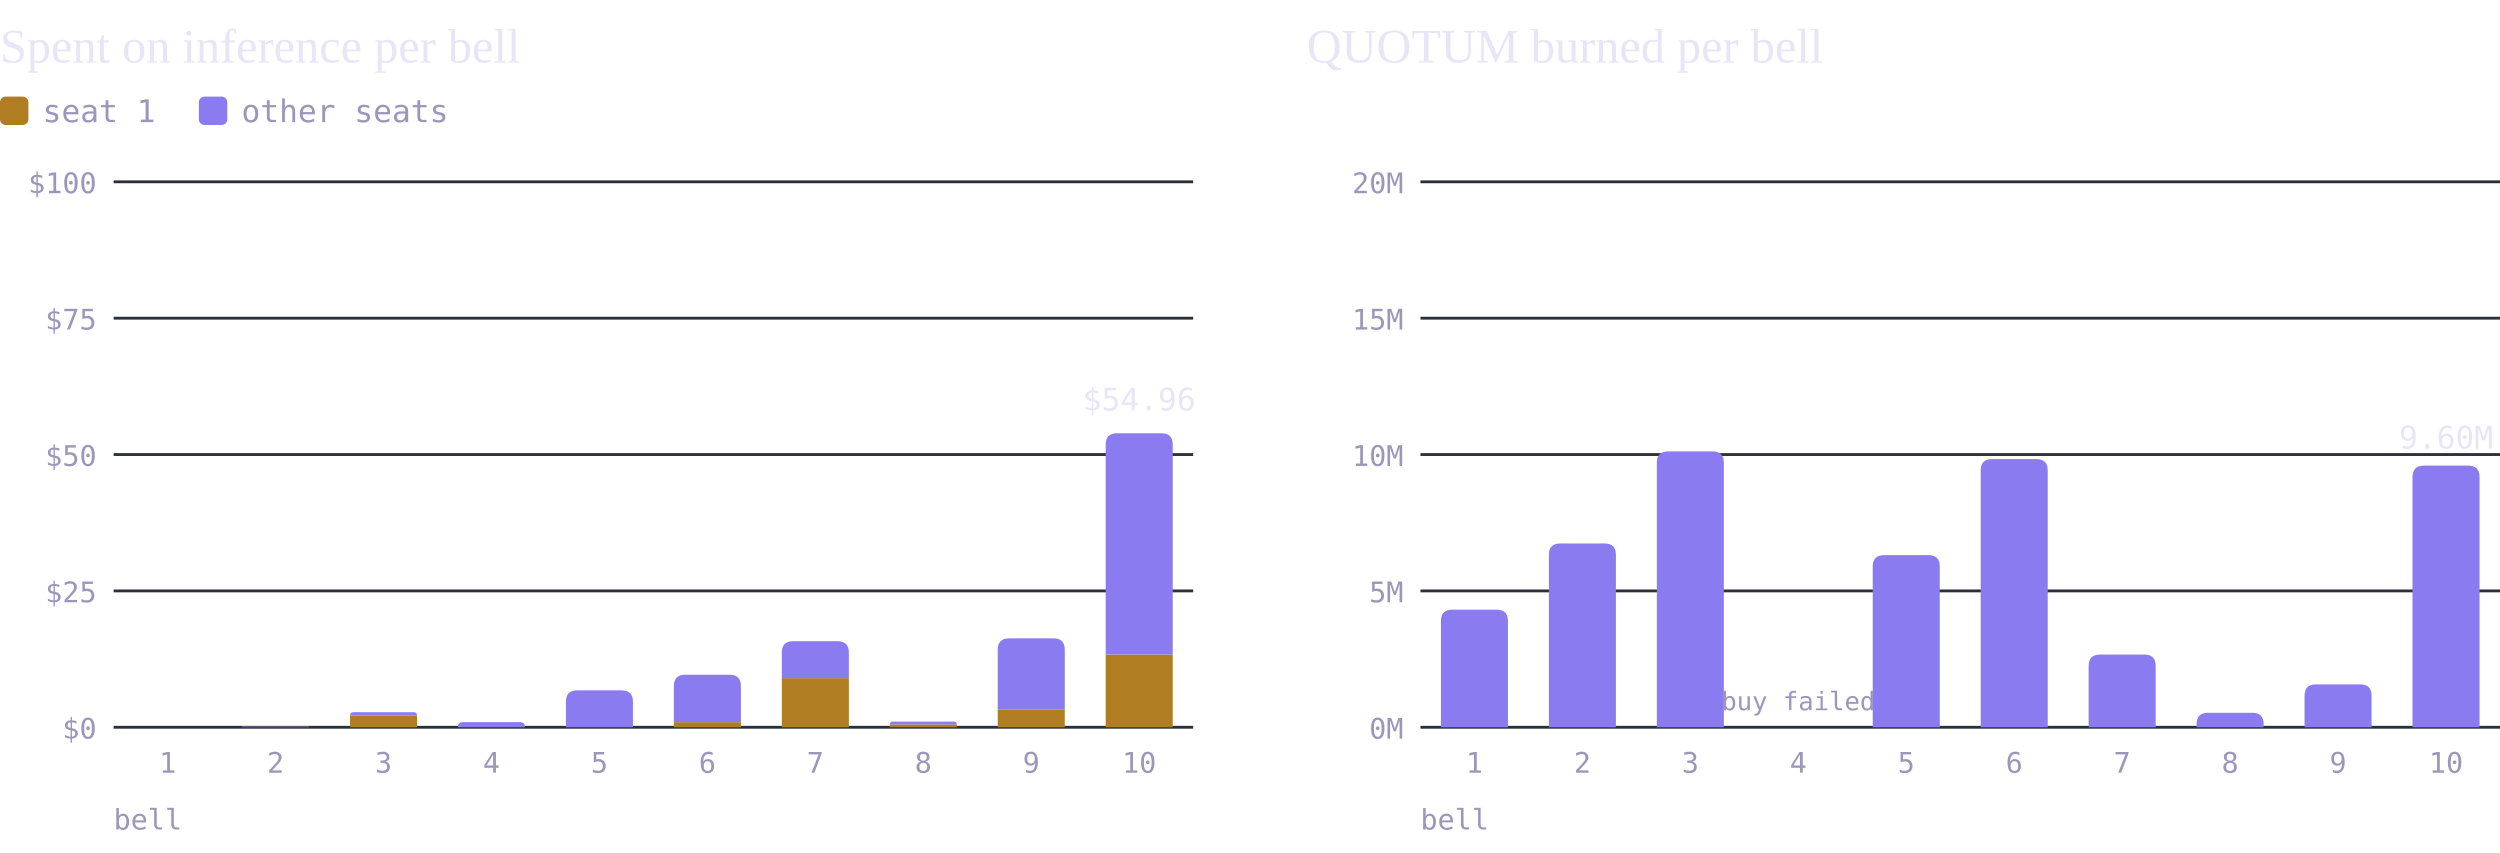
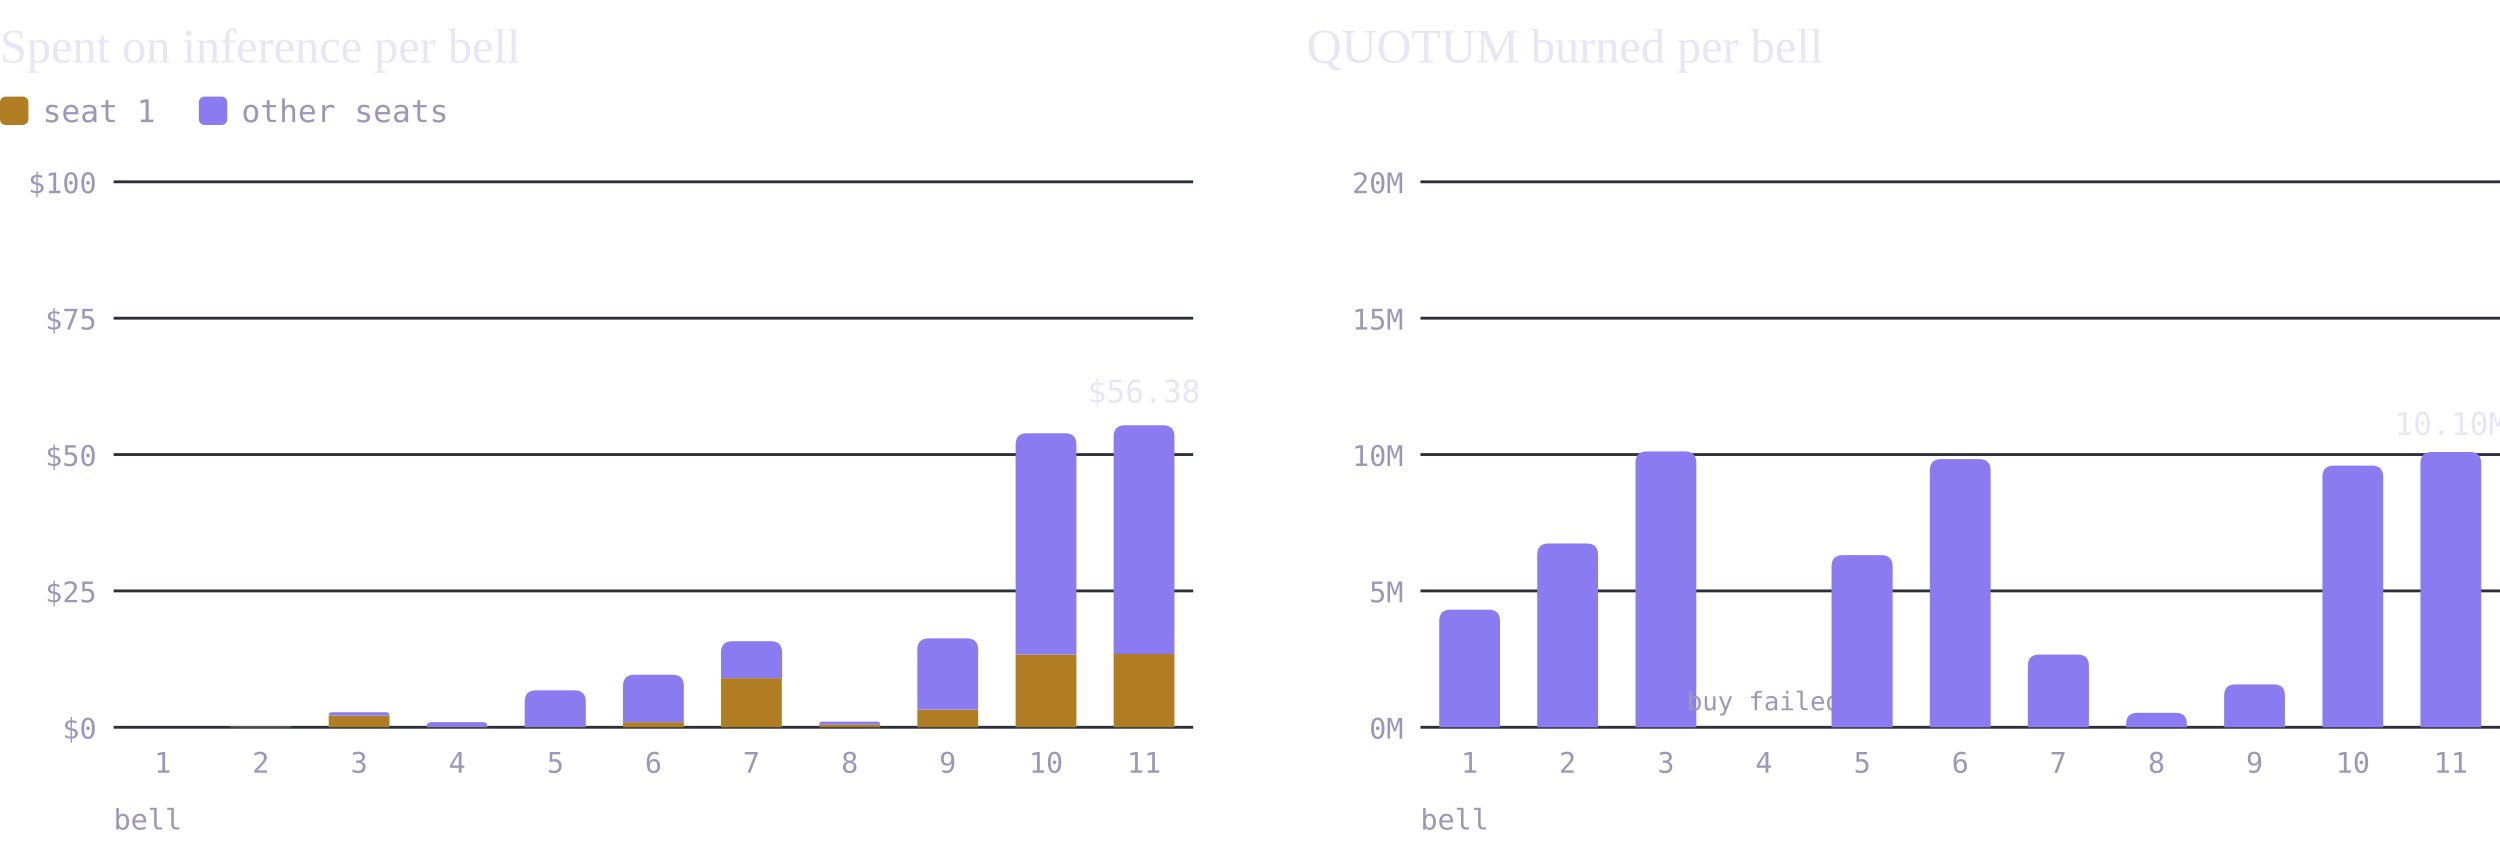
- <svg xmlns="http://www.w3.org/2000/svg" viewBox="0 0 880 300" width="880" height="300" role="img" aria-label="quotum bells 1 to 10: inference spent and QUOTUM burned per bell">
+ <svg xmlns="http://www.w3.org/2000/svg" viewBox="0 0 880 300" width="880" height="300" role="img" aria-label="quotum bells 1 to 11: inference spent and QUOTUM burned per bell">
  <text x="0" y="22" font-family="Georgia,'Times New Roman',serif" font-size="17" fill="#e8e5f7">Spent on inference per bell</text>
  <rect x="0" y="34" width="10" height="10" rx="2" fill="#b07d22" />
  <text x="15" y="43" font-family="ui-monospace,SFMono-Regular,Menlo,monospace" font-size="11" fill="#9c97ba">seat 1</text>
  <rect x="70" y="34" width="10" height="10" rx="2" fill="#8a7cf0" />
  <text x="85" y="43" font-family="ui-monospace,SFMono-Regular,Menlo,monospace" font-size="11" fill="#9c97ba">other seats</text>
  <line x1="40" x2="420" y1="256.0" y2="256.0" stroke="#2a2f3a" stroke-width="1" />
  <text x="34" y="260.0" text-anchor="end" font-family="ui-monospace,SFMono-Regular,Menlo,monospace" font-size="10" fill="#9c97ba">$0</text>
  <line x1="40" x2="420" y1="208.0" y2="208.0" stroke="#2a2f3a" stroke-width="1" />
  <text x="34" y="212.0" text-anchor="end" font-family="ui-monospace,SFMono-Regular,Menlo,monospace" font-size="10" fill="#9c97ba">$25</text>
  <line x1="40" x2="420" y1="160.0" y2="160.0" stroke="#2a2f3a" stroke-width="1" />
  <text x="34" y="164.0" text-anchor="end" font-family="ui-monospace,SFMono-Regular,Menlo,monospace" font-size="10" fill="#9c97ba">$50</text>
  <line x1="40" x2="420" y1="112.0" y2="112.0" stroke="#2a2f3a" stroke-width="1" />
  <text x="34" y="116.0" text-anchor="end" font-family="ui-monospace,SFMono-Regular,Menlo,monospace" font-size="10" fill="#9c97ba">$75</text>
  <line x1="40" x2="420" y1="64.0" y2="64.0" stroke="#2a2f3a" stroke-width="1" />
  <text x="34" y="68.0" text-anchor="end" font-family="ui-monospace,SFMono-Regular,Menlo,monospace" font-size="10" fill="#9c97ba">$100</text>
-   <path d="M47.2,256.0 V256.0 Q47.2,256.0 47.2,256.0 H70.8 Q70.8,256.0 70.8,256.0 V256.0 Z" fill="#b07d22" />
-   <text x="59.0" y="272" text-anchor="middle" font-family="ui-monospace,SFMono-Regular,Menlo,monospace" font-size="10" fill="#9c97ba">1</text>
-   <rect x="85.2" y="255.8" width="23.6" height="0.2" fill="#b07d22" />
-   <path d="M85.2,255.8 V255.8 Q85.2,255.7 85.3,255.7 H108.7 Q108.8,255.7 108.8,255.8 V255.8 Z" fill="#8a7cf0" />
-   <text x="97.0" y="272" text-anchor="middle" font-family="ui-monospace,SFMono-Regular,Menlo,monospace" font-size="10" fill="#9c97ba">2</text>
-   <rect x="123.2" y="251.9" width="23.6" height="4.1" fill="#b07d22" />
-   <path d="M123.2,251.9 V251.9 Q123.2,250.7 124.4,250.7 H145.6 Q146.8,250.7 146.8,251.9 V251.9 Z" fill="#8a7cf0" />
-   <text x="135.0" y="272" text-anchor="middle" font-family="ui-monospace,SFMono-Regular,Menlo,monospace" font-size="10" fill="#9c97ba">3</text>
-   <rect x="161.2" y="255.9" width="23.6" height="0.1" fill="#b07d22" />
-   <path d="M161.2,255.9 V255.9 Q161.2,254.2 163.0,254.2 H183.0 Q184.8,254.2 184.8,255.9 V255.9 Z" fill="#8a7cf0" />
-   <text x="173.0" y="272" text-anchor="middle" font-family="ui-monospace,SFMono-Regular,Menlo,monospace" font-size="10" fill="#9c97ba">4</text>
-   <rect x="199.2" y="255.9" width="23.6" height="0.1" fill="#b07d22" />
-   <path d="M199.2,255.9 V247.0 Q199.2,243.0 203.2,243.0 H218.8 Q222.8,243.0 222.8,247.0 V255.9 Z" fill="#8a7cf0" />
-   <text x="211.0" y="272" text-anchor="middle" font-family="ui-monospace,SFMono-Regular,Menlo,monospace" font-size="10" fill="#9c97ba">5</text>
-   <rect x="237.2" y="254.2" width="23.6" height="1.8" fill="#b07d22" />
-   <path d="M237.2,254.2 V241.5 Q237.2,237.5 241.2,237.5 H256.8 Q260.8,237.5 260.8,241.5 V254.2 Z" fill="#8a7cf0" />
-   <text x="249.0" y="272" text-anchor="middle" font-family="ui-monospace,SFMono-Regular,Menlo,monospace" font-size="10" fill="#9c97ba">6</text>
-   <rect x="275.2" y="238.7" width="23.6" height="17.3" fill="#b07d22" />
-   <path d="M275.2,238.7 V229.7 Q275.2,225.7 279.2,225.7 H294.8 Q298.8,225.7 298.8,229.7 V238.7 Z" fill="#8a7cf0" />
-   <text x="287.0" y="272" text-anchor="middle" font-family="ui-monospace,SFMono-Regular,Menlo,monospace" font-size="10" fill="#9c97ba">7</text>
-   <rect x="313.2" y="255.0" width="23.6" height="1.0" fill="#b07d22" />
-   <path d="M313.2,255.0 V255.0 Q313.2,254.0 314.3,254.0 H335.7 Q336.8,254.0 336.8,255.0 V255.0 Z" fill="#8a7cf0" />
-   <text x="325.0" y="272" text-anchor="middle" font-family="ui-monospace,SFMono-Regular,Menlo,monospace" font-size="10" fill="#9c97ba">8</text>
-   <rect x="351.2" y="249.8" width="23.6" height="6.2" fill="#b07d22" />
-   <path d="M351.2,249.8 V228.7 Q351.2,224.7 355.2,224.7 H370.8 Q374.8,224.7 374.8,228.7 V249.8 Z" fill="#8a7cf0" />
-   <text x="363.0" y="272" text-anchor="middle" font-family="ui-monospace,SFMono-Regular,Menlo,monospace" font-size="10" fill="#9c97ba">9</text>
-   <rect x="389.2" y="230.4" width="23.6" height="25.6" fill="#b07d22" />
-   <path d="M389.2,230.4 V156.5 Q389.2,152.5 393.2,152.5 H408.8 Q412.8,152.5 412.8,156.5 V230.4 Z" fill="#8a7cf0" />
-   <text x="401.0" y="272" text-anchor="middle" font-family="ui-monospace,SFMono-Regular,Menlo,monospace" font-size="10" fill="#9c97ba">10</text>
-   <text x="401.0" y="144.5" text-anchor="middle" font-family="ui-monospace,SFMono-Regular,Menlo,monospace" font-size="11" fill="#e8e5f7">$54.96</text>
+   <path d="M46.6,256.0 V256.0 Q46.6,256.0 46.6,256.0 H68.0 Q68.0,256.0 68.0,256.0 V256.0 Z" fill="#b07d22" />
+   <text x="57.3" y="272" text-anchor="middle" font-family="ui-monospace,SFMono-Regular,Menlo,monospace" font-size="10" fill="#9c97ba">1</text>
+   <rect x="81.1" y="255.8" width="21.4" height="0.2" fill="#b07d22" />
+   <path d="M81.1,255.8 V255.8 Q81.1,255.7 81.2,255.7 H102.5 Q102.5,255.7 102.5,255.8 V255.8 Z" fill="#8a7cf0" />
+   <text x="91.8" y="272" text-anchor="middle" font-family="ui-monospace,SFMono-Regular,Menlo,monospace" font-size="10" fill="#9c97ba">2</text>
+   <rect x="115.7" y="251.9" width="21.4" height="4.1" fill="#b07d22" />
+   <path d="M115.7,251.9 V251.9 Q115.7,250.7 116.9,250.7 H135.8 Q137.1,250.7 137.1,251.9 V251.9 Z" fill="#8a7cf0" />
+   <text x="126.4" y="272" text-anchor="middle" font-family="ui-monospace,SFMono-Regular,Menlo,monospace" font-size="10" fill="#9c97ba">3</text>
+   <rect x="150.2" y="255.9" width="21.4" height="0.1" fill="#b07d22" />
+   <path d="M150.2,255.9 V255.9 Q150.2,254.2 151.9,254.2 H169.9 Q171.6,254.2 171.6,255.9 V255.9 Z" fill="#8a7cf0" />
+   <text x="160.9" y="272" text-anchor="middle" font-family="ui-monospace,SFMono-Regular,Menlo,monospace" font-size="10" fill="#9c97ba">4</text>
+   <rect x="184.7" y="255.9" width="21.4" height="0.1" fill="#b07d22" />
+   <path d="M184.7,255.9 V247.0 Q184.7,243.0 188.7,243.0 H202.2 Q206.2,243.0 206.2,247.0 V255.9 Z" fill="#8a7cf0" />
+   <text x="195.5" y="272" text-anchor="middle" font-family="ui-monospace,SFMono-Regular,Menlo,monospace" font-size="10" fill="#9c97ba">5</text>
+   <rect x="219.3" y="254.2" width="21.4" height="1.8" fill="#b07d22" />
+   <path d="M219.3,254.2 V241.5 Q219.3,237.5 223.3,237.5 H236.7 Q240.7,237.5 240.7,241.5 V254.2 Z" fill="#8a7cf0" />
+   <text x="230.0" y="272" text-anchor="middle" font-family="ui-monospace,SFMono-Regular,Menlo,monospace" font-size="10" fill="#9c97ba">6</text>
+   <rect x="253.8" y="238.7" width="21.4" height="17.3" fill="#b07d22" />
+   <path d="M253.8,238.7 V229.7 Q253.8,225.7 257.8,225.7 H271.3 Q275.3,225.7 275.3,229.7 V238.7 Z" fill="#8a7cf0" />
+   <text x="264.5" y="272" text-anchor="middle" font-family="ui-monospace,SFMono-Regular,Menlo,monospace" font-size="10" fill="#9c97ba">7</text>
+   <rect x="288.4" y="255.0" width="21.4" height="1.0" fill="#b07d22" />
+   <path d="M288.4,255.0 V255.0 Q288.4,254.0 289.4,254.0 H308.8 Q309.8,254.0 309.8,255.0 V255.0 Z" fill="#8a7cf0" />
+   <text x="299.1" y="272" text-anchor="middle" font-family="ui-monospace,SFMono-Regular,Menlo,monospace" font-size="10" fill="#9c97ba">8</text>
+   <rect x="322.9" y="249.8" width="21.4" height="6.2" fill="#b07d22" />
+   <path d="M322.9,249.8 V228.7 Q322.9,224.7 326.9,224.7 H340.3 Q344.3,224.7 344.3,228.7 V249.8 Z" fill="#8a7cf0" />
+   <text x="333.6" y="272" text-anchor="middle" font-family="ui-monospace,SFMono-Regular,Menlo,monospace" font-size="10" fill="#9c97ba">9</text>
+   <rect x="357.5" y="230.4" width="21.4" height="25.6" fill="#b07d22" />
+   <path d="M357.5,230.4 V156.5 Q357.5,152.5 361.5,152.5 H374.9 Q378.9,152.5 378.9,156.5 V230.4 Z" fill="#8a7cf0" />
+   <text x="368.2" y="272" text-anchor="middle" font-family="ui-monospace,SFMono-Regular,Menlo,monospace" font-size="10" fill="#9c97ba">10</text>
+   <rect x="392.0" y="230.2" width="21.4" height="25.8" fill="#b07d22" />
+   <path d="M392.0,230.2 V153.7 Q392.0,149.7 396.0,149.7 H409.4 Q413.4,149.7 413.4,153.7 V230.2 Z" fill="#8a7cf0" />
+   <text x="402.7" y="272" text-anchor="middle" font-family="ui-monospace,SFMono-Regular,Menlo,monospace" font-size="10" fill="#9c97ba">11</text>
+   <text x="402.7" y="141.7" text-anchor="middle" font-family="ui-monospace,SFMono-Regular,Menlo,monospace" font-size="11" fill="#e8e5f7">$56.38</text>
  <text x="40" y="292" font-family="ui-monospace,SFMono-Regular,Menlo,monospace" font-size="10" fill="#9c97ba">bell</text>
  <text x="460" y="22" font-family="Georgia,'Times New Roman',serif" font-size="17" fill="#e8e5f7">QUOTUM burned per bell</text>
  <line x1="500" x2="880" y1="256.0" y2="256.0" stroke="#2a2f3a" stroke-width="1" />
  <text x="494" y="260.0" text-anchor="end" font-family="ui-monospace,SFMono-Regular,Menlo,monospace" font-size="10" fill="#9c97ba">0M</text>
  <line x1="500" x2="880" y1="208.0" y2="208.0" stroke="#2a2f3a" stroke-width="1" />
  <text x="494" y="212.0" text-anchor="end" font-family="ui-monospace,SFMono-Regular,Menlo,monospace" font-size="10" fill="#9c97ba">5M</text>
  <line x1="500" x2="880" y1="160.0" y2="160.0" stroke="#2a2f3a" stroke-width="1" />
  <text x="494" y="164.0" text-anchor="end" font-family="ui-monospace,SFMono-Regular,Menlo,monospace" font-size="10" fill="#9c97ba">10M</text>
  <line x1="500" x2="880" y1="112.0" y2="112.0" stroke="#2a2f3a" stroke-width="1" />
  <text x="494" y="116.0" text-anchor="end" font-family="ui-monospace,SFMono-Regular,Menlo,monospace" font-size="10" fill="#9c97ba">15M</text>
  <line x1="500" x2="880" y1="64.0" y2="64.0" stroke="#2a2f3a" stroke-width="1" />
  <text x="494" y="68.0" text-anchor="end" font-family="ui-monospace,SFMono-Regular,Menlo,monospace" font-size="10" fill="#9c97ba">20M</text>
-   <path d="M507.2,256.0 V218.6 Q507.2,214.6 511.2,214.6 H526.8 Q530.8,214.6 530.8,218.6 V256.0 Z" fill="#8a7cf0" />
-   <text x="519.0" y="272" text-anchor="middle" font-family="ui-monospace,SFMono-Regular,Menlo,monospace" font-size="10" fill="#9c97ba">1</text>
-   <path d="M545.2,256.0 V195.3 Q545.2,191.3 549.2,191.3 H564.8 Q568.8,191.3 568.8,195.3 V256.0 Z" fill="#8a7cf0" />
-   <text x="557.0" y="272" text-anchor="middle" font-family="ui-monospace,SFMono-Regular,Menlo,monospace" font-size="10" fill="#9c97ba">2</text>
-   <path d="M583.2,256.0 V162.9 Q583.2,158.9 587.2,158.9 H602.8 Q606.8,158.9 606.8,162.9 V256.0 Z" fill="#8a7cf0" />
-   <text x="595.0" y="272" text-anchor="middle" font-family="ui-monospace,SFMono-Regular,Menlo,monospace" font-size="10" fill="#9c97ba">3</text>
-   <text x="633.0" y="272" text-anchor="middle" font-family="ui-monospace,SFMono-Regular,Menlo,monospace" font-size="10" fill="#9c97ba">4</text>
-   <text x="633.0" y="250" text-anchor="middle" font-family="ui-monospace,SFMono-Regular,Menlo,monospace" font-size="9" fill="#9c97ba">buy failed</text>
-   <path d="M659.2,256.0 V199.4 Q659.2,195.4 663.2,195.4 H678.8 Q682.8,195.4 682.8,199.4 V256.0 Z" fill="#8a7cf0" />
-   <text x="671.0" y="272" text-anchor="middle" font-family="ui-monospace,SFMono-Regular,Menlo,monospace" font-size="10" fill="#9c97ba">5</text>
-   <path d="M697.2,256.0 V165.6 Q697.2,161.6 701.2,161.6 H716.8 Q720.8,161.6 720.8,165.6 V256.0 Z" fill="#8a7cf0" />
-   <text x="709.0" y="272" text-anchor="middle" font-family="ui-monospace,SFMono-Regular,Menlo,monospace" font-size="10" fill="#9c97ba">6</text>
-   <path d="M735.2,256.0 V234.4 Q735.2,230.4 739.2,230.4 H754.8 Q758.8,230.4 758.8,234.4 V256.0 Z" fill="#8a7cf0" />
-   <text x="747.0" y="272" text-anchor="middle" font-family="ui-monospace,SFMono-Regular,Menlo,monospace" font-size="10" fill="#9c97ba">7</text>
-   <path d="M773.2,256.0 V254.9 Q773.2,250.9 777.2,250.9 H792.8 Q796.8,250.9 796.8,254.9 V256.0 Z" fill="#8a7cf0" />
-   <text x="785.0" y="272" text-anchor="middle" font-family="ui-monospace,SFMono-Regular,Menlo,monospace" font-size="10" fill="#9c97ba">8</text>
-   <path d="M811.2,256.0 V244.9 Q811.2,240.9 815.2,240.9 H830.8 Q834.8,240.9 834.8,244.9 V256.0 Z" fill="#8a7cf0" />
-   <text x="823.0" y="272" text-anchor="middle" font-family="ui-monospace,SFMono-Regular,Menlo,monospace" font-size="10" fill="#9c97ba">9</text>
-   <path d="M849.2,256.0 V167.9 Q849.2,163.9 853.2,163.9 H868.8 Q872.8,163.9 872.8,167.9 V256.0 Z" fill="#8a7cf0" />
-   <text x="861.0" y="272" text-anchor="middle" font-family="ui-monospace,SFMono-Regular,Menlo,monospace" font-size="10" fill="#9c97ba">10</text>
-   <text x="861.0" y="157.9" text-anchor="middle" font-family="ui-monospace,SFMono-Regular,Menlo,monospace" font-size="11" fill="#e8e5f7">9.60M</text>
+   <path d="M506.6,256.0 V218.6 Q506.6,214.6 510.6,214.6 H524.0 Q528.0,214.6 528.0,218.6 V256.0 Z" fill="#8a7cf0" />
+   <text x="517.3" y="272" text-anchor="middle" font-family="ui-monospace,SFMono-Regular,Menlo,monospace" font-size="10" fill="#9c97ba">1</text>
+   <path d="M541.1,256.0 V195.3 Q541.1,191.3 545.1,191.3 H558.5 Q562.5,191.3 562.5,195.3 V256.0 Z" fill="#8a7cf0" />
+   <text x="551.8" y="272" text-anchor="middle" font-family="ui-monospace,SFMono-Regular,Menlo,monospace" font-size="10" fill="#9c97ba">2</text>
+   <path d="M575.7,256.0 V162.9 Q575.7,158.9 579.7,158.9 H593.1 Q597.1,158.9 597.1,162.9 V256.0 Z" fill="#8a7cf0" />
+   <text x="586.4" y="272" text-anchor="middle" font-family="ui-monospace,SFMono-Regular,Menlo,monospace" font-size="10" fill="#9c97ba">3</text>
+   <text x="620.9" y="272" text-anchor="middle" font-family="ui-monospace,SFMono-Regular,Menlo,monospace" font-size="10" fill="#9c97ba">4</text>
+   <text x="620.9" y="250" text-anchor="middle" font-family="ui-monospace,SFMono-Regular,Menlo,monospace" font-size="9" fill="#9c97ba">buy failed</text>
+   <path d="M644.7,256.0 V199.4 Q644.7,195.4 648.7,195.4 H662.2 Q666.2,195.4 666.2,199.4 V256.0 Z" fill="#8a7cf0" />
+   <text x="655.5" y="272" text-anchor="middle" font-family="ui-monospace,SFMono-Regular,Menlo,monospace" font-size="10" fill="#9c97ba">5</text>
+   <path d="M679.3,256.0 V165.6 Q679.3,161.6 683.3,161.6 H696.7 Q700.7,161.6 700.7,165.6 V256.0 Z" fill="#8a7cf0" />
+   <text x="690.0" y="272" text-anchor="middle" font-family="ui-monospace,SFMono-Regular,Menlo,monospace" font-size="10" fill="#9c97ba">6</text>
+   <path d="M713.8,256.0 V234.4 Q713.8,230.4 717.8,230.4 H731.3 Q735.3,230.4 735.3,234.4 V256.0 Z" fill="#8a7cf0" />
+   <text x="724.5" y="272" text-anchor="middle" font-family="ui-monospace,SFMono-Regular,Menlo,monospace" font-size="10" fill="#9c97ba">7</text>
+   <path d="M748.4,256.0 V254.9 Q748.4,250.9 752.4,250.9 H765.8 Q769.8,250.9 769.8,254.9 V256.0 Z" fill="#8a7cf0" />
+   <text x="759.1" y="272" text-anchor="middle" font-family="ui-monospace,SFMono-Regular,Menlo,monospace" font-size="10" fill="#9c97ba">8</text>
+   <path d="M782.9,256.0 V244.9 Q782.9,240.9 786.9,240.9 H800.3 Q804.3,240.9 804.3,244.9 V256.0 Z" fill="#8a7cf0" />
+   <text x="793.6" y="272" text-anchor="middle" font-family="ui-monospace,SFMono-Regular,Menlo,monospace" font-size="10" fill="#9c97ba">9</text>
+   <path d="M817.5,256.0 V167.9 Q817.5,163.9 821.5,163.9 H834.9 Q838.9,163.9 838.9,167.9 V256.0 Z" fill="#8a7cf0" />
+   <text x="828.2" y="272" text-anchor="middle" font-family="ui-monospace,SFMono-Regular,Menlo,monospace" font-size="10" fill="#9c97ba">10</text>
+   <path d="M852.0,256.0 V163.1 Q852.0,159.1 856.0,159.1 H869.4 Q873.4,159.1 873.4,163.1 V256.0 Z" fill="#8a7cf0" />
+   <text x="862.7" y="272" text-anchor="middle" font-family="ui-monospace,SFMono-Regular,Menlo,monospace" font-size="10" fill="#9c97ba">11</text>
+   <text x="862.7" y="153.1" text-anchor="middle" font-family="ui-monospace,SFMono-Regular,Menlo,monospace" font-size="11" fill="#e8e5f7">10.10M</text>
  <text x="500" y="292" font-family="ui-monospace,SFMono-Regular,Menlo,monospace" font-size="10" fill="#9c97ba">bell</text>
</svg>
